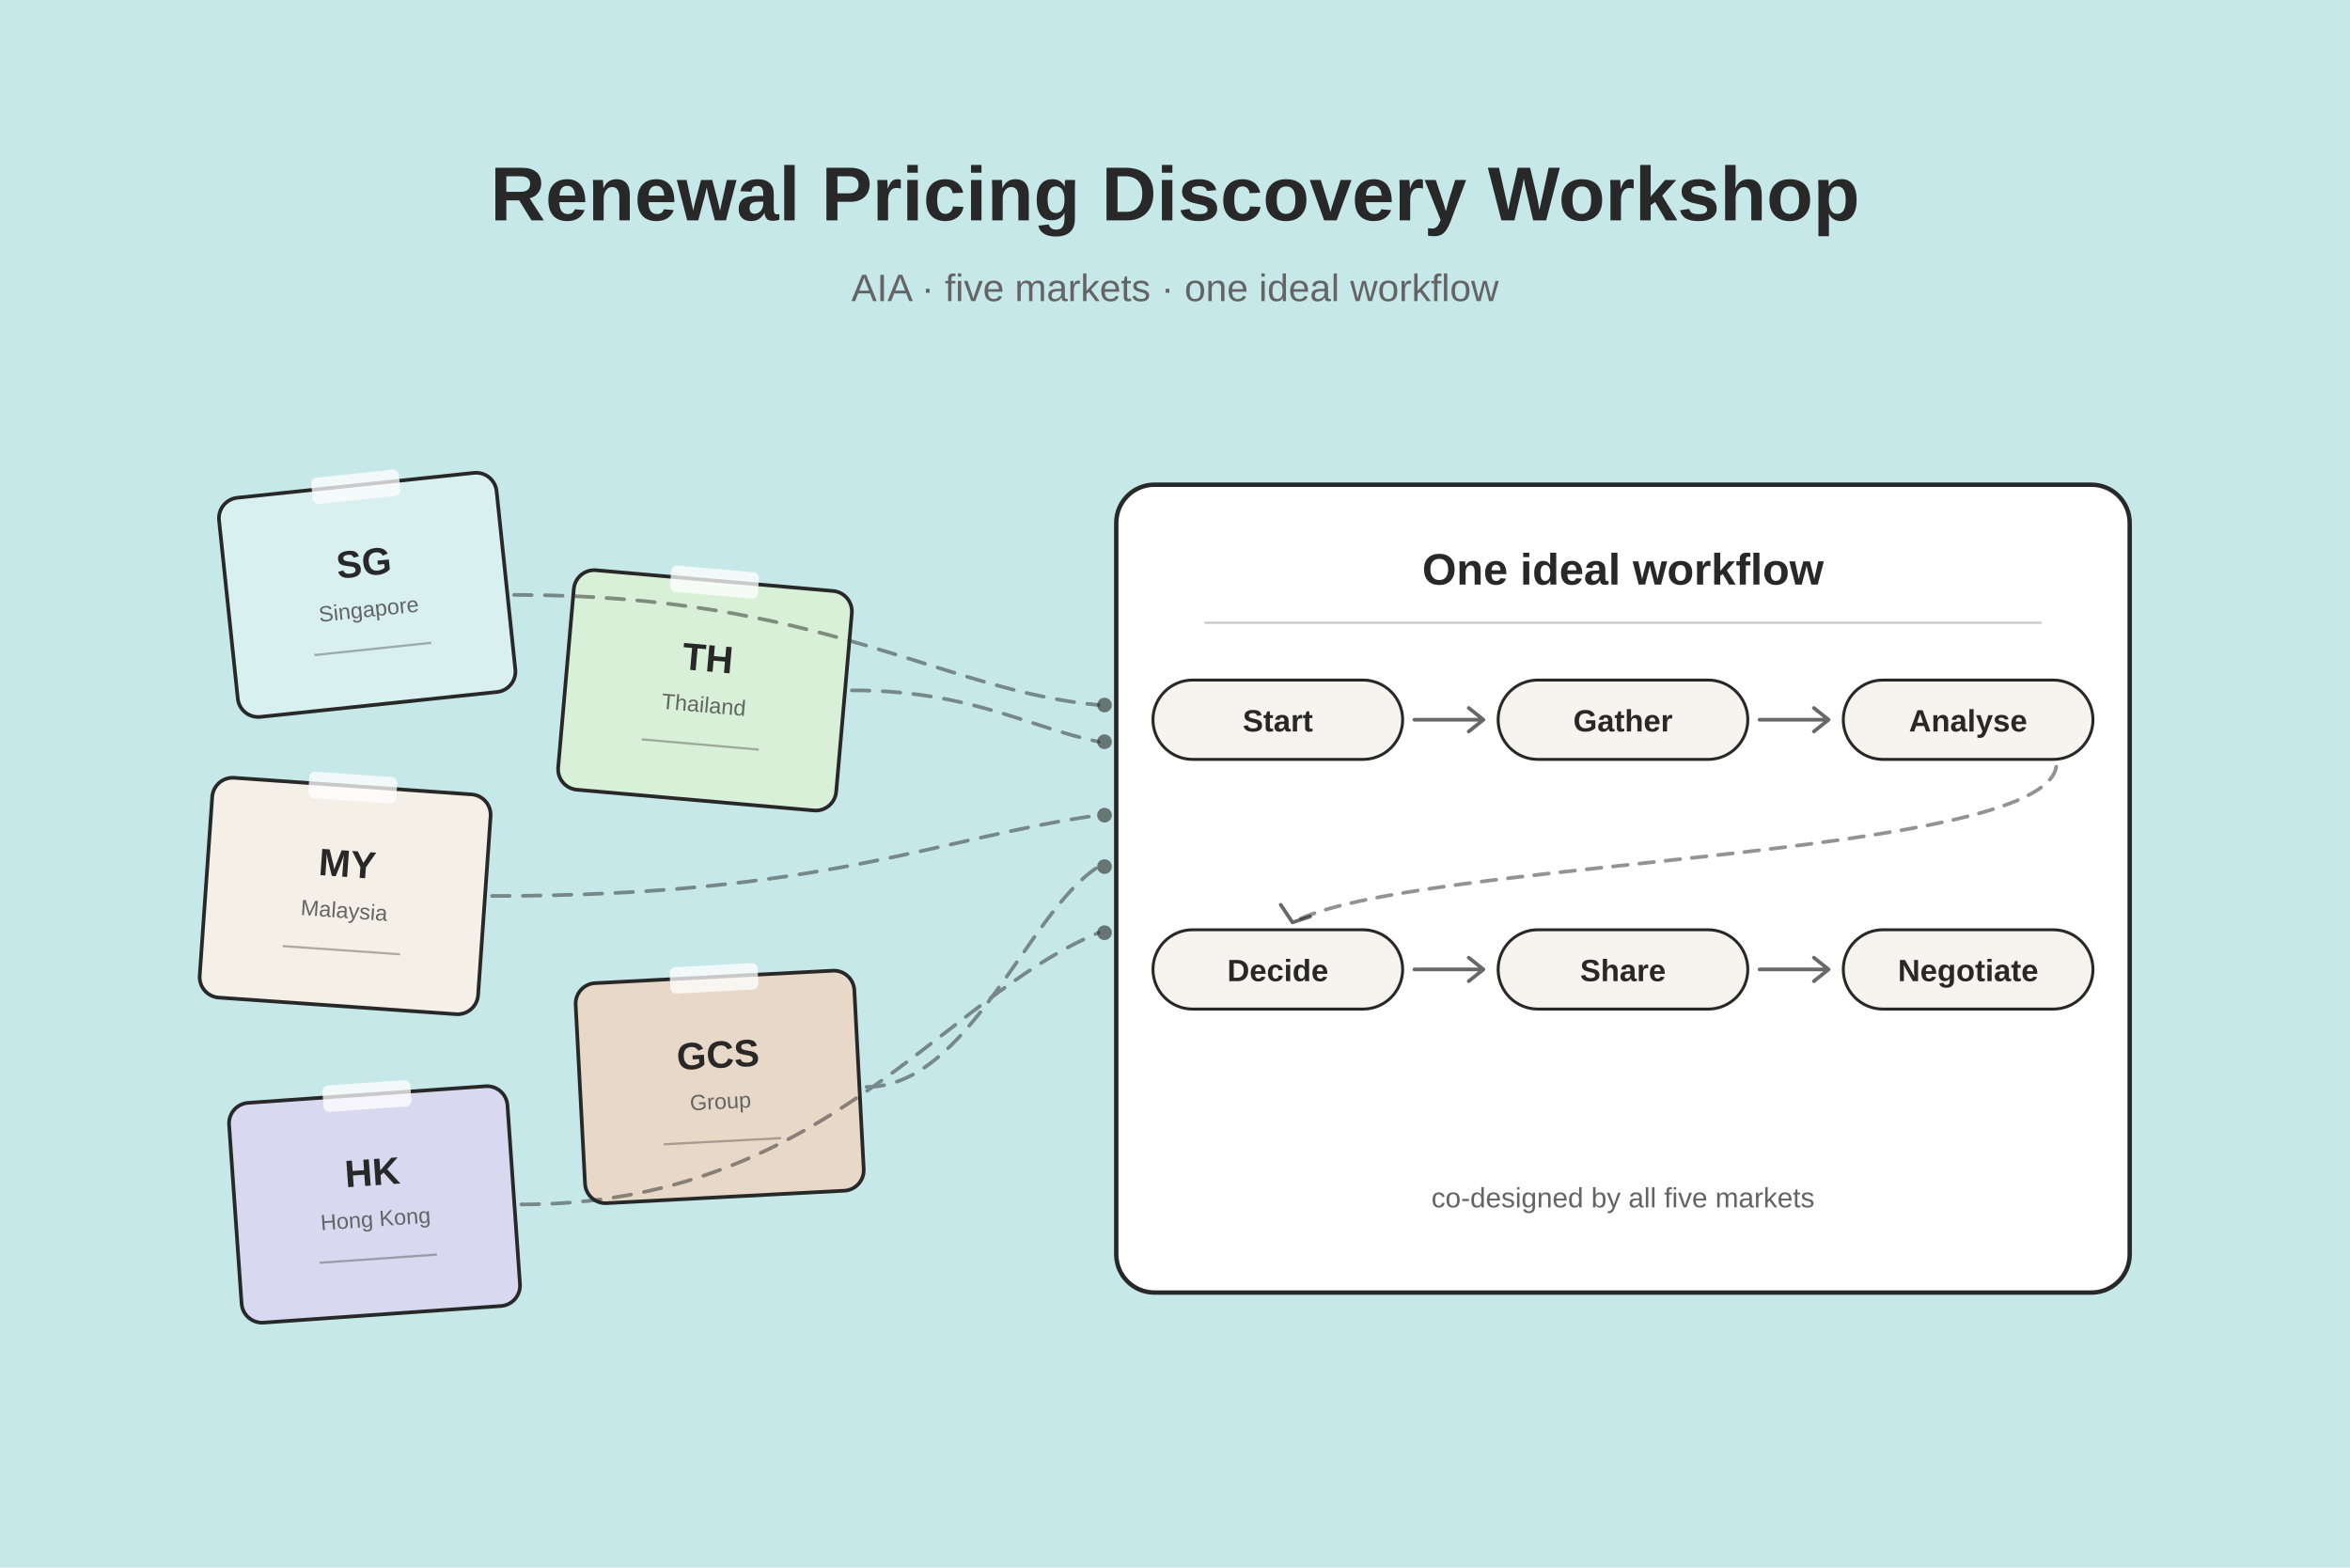
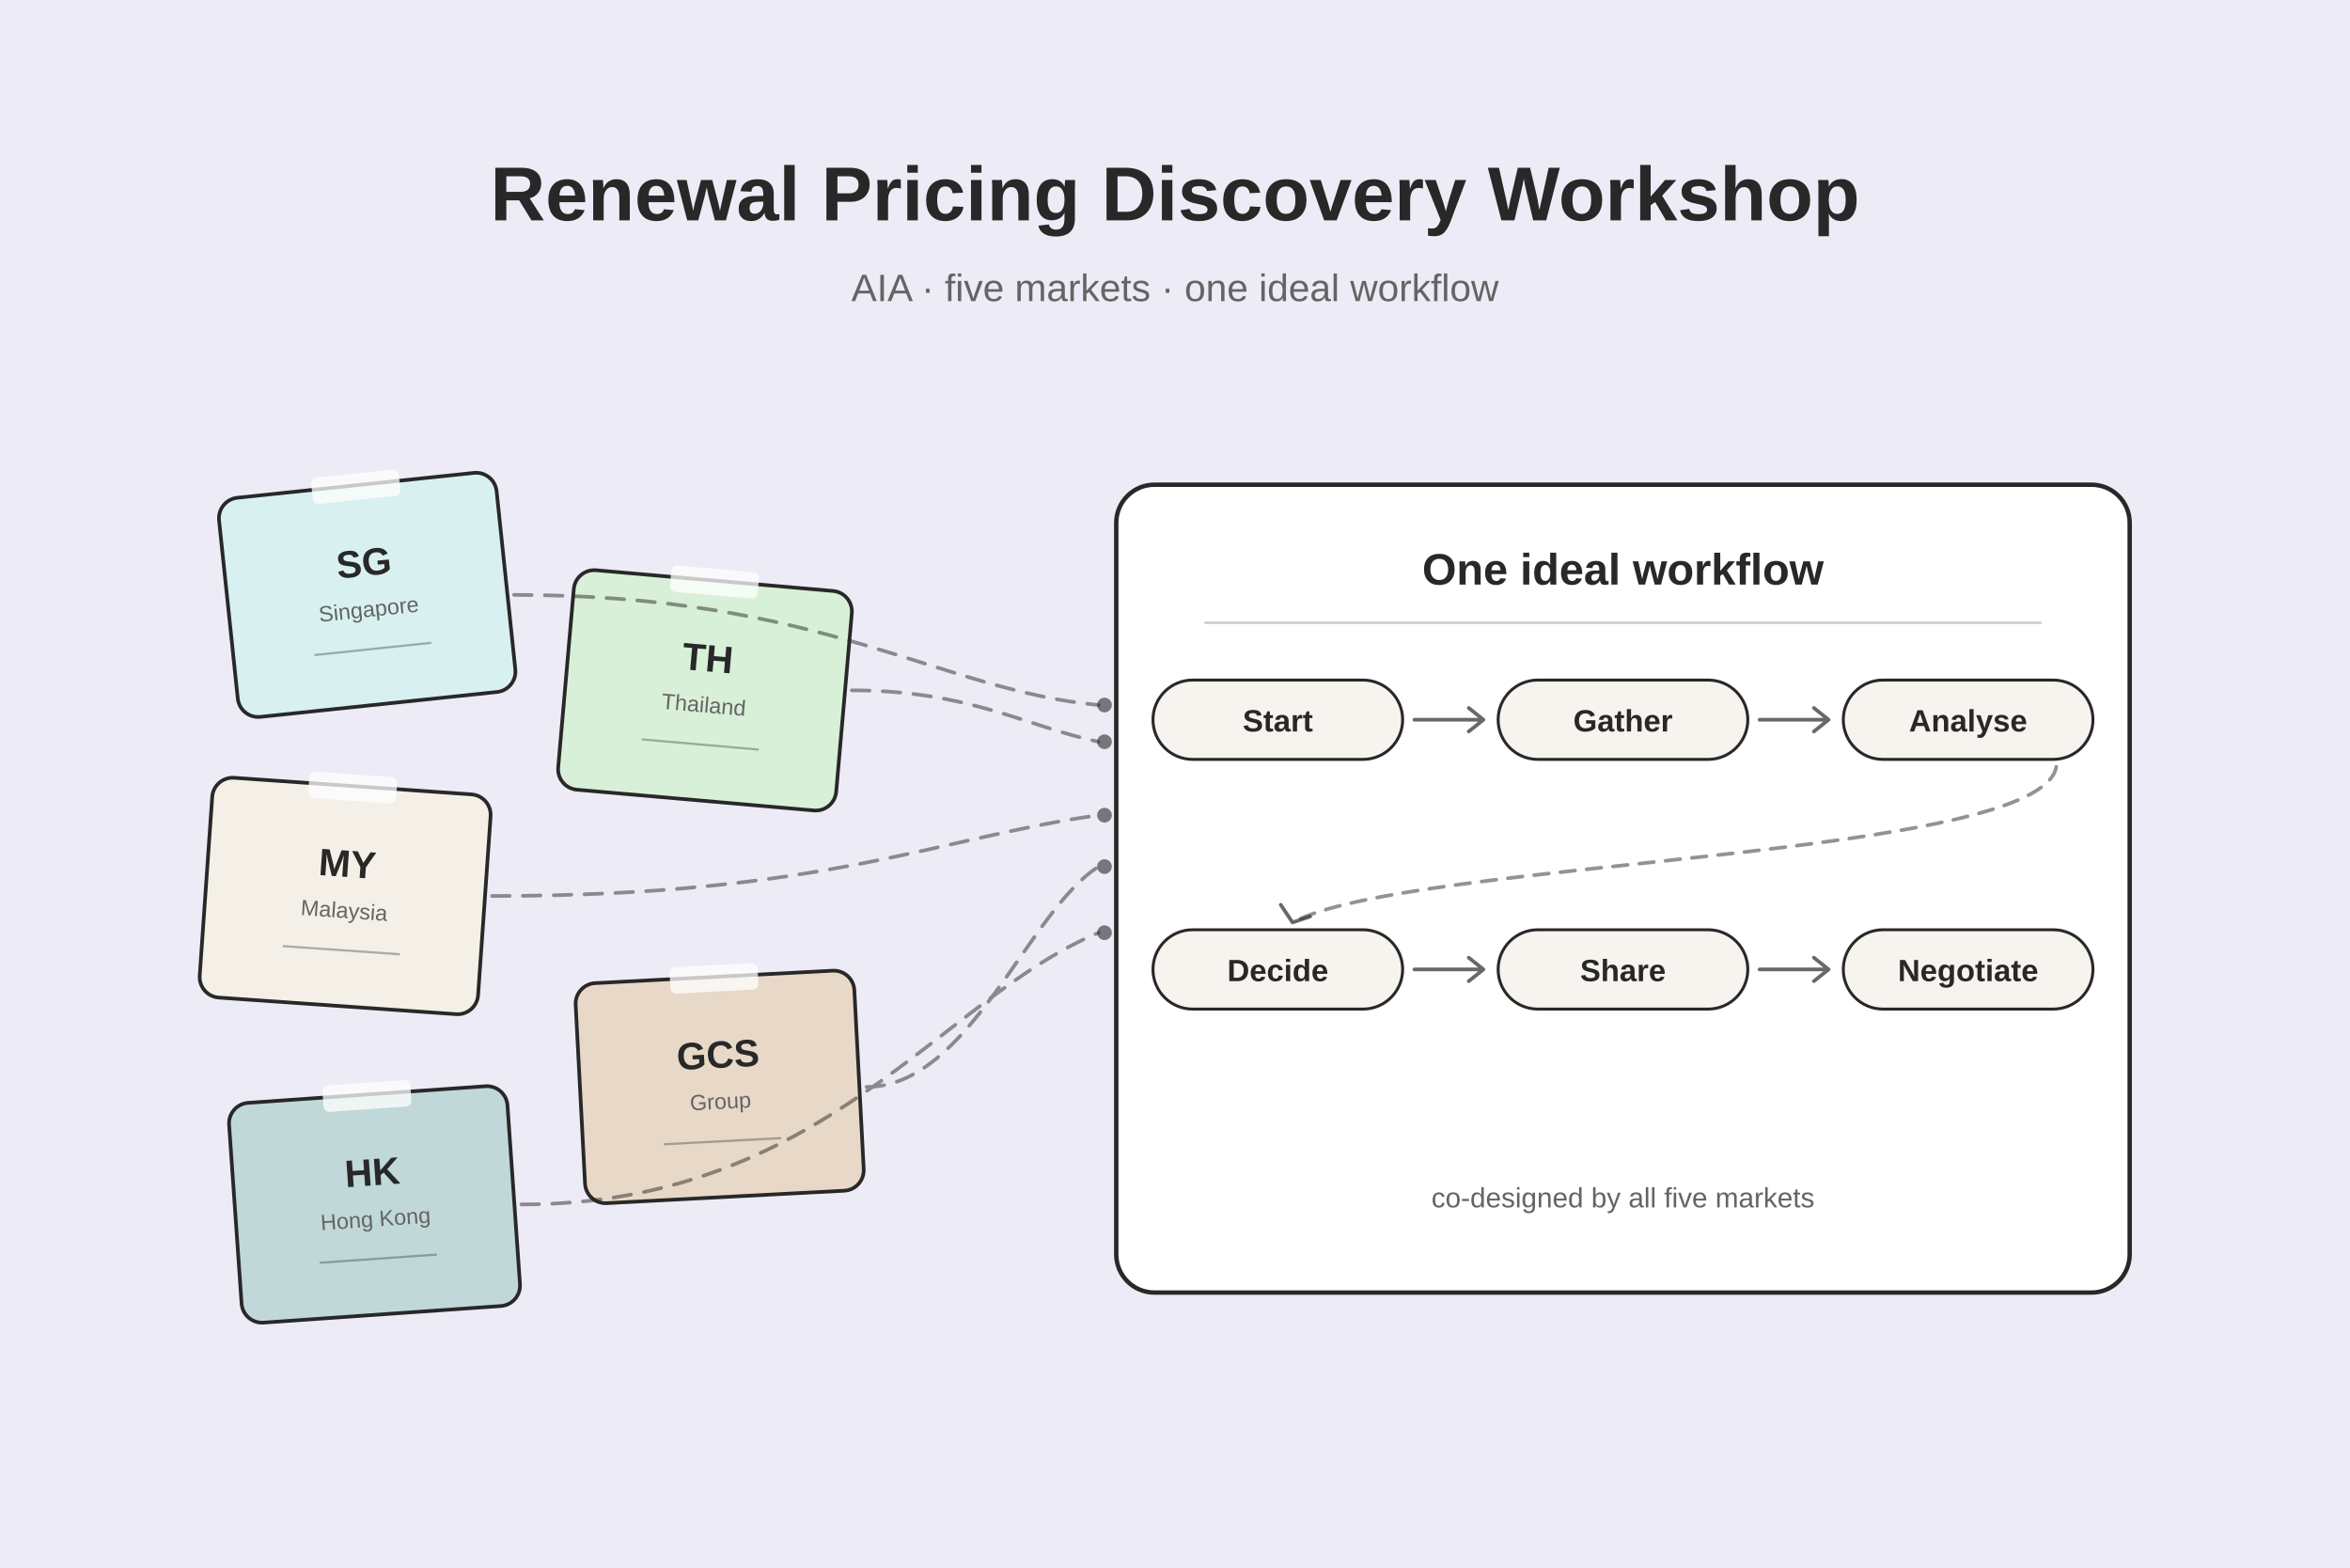
<svg xmlns="http://www.w3.org/2000/svg" viewBox="0 0 1600 1067" width="1600" height="1067">
-   <rect width="1600" height="1067" fill="#c7e8e9" />
+   <rect width="1600" height="1067" fill="#edebf5" />
  <text x="800" y="150" text-anchor="middle" font-family="Manrope, 'Helvetica Neue', Arial, sans-serif" font-size="52" font-weight="700" fill="#282828">Renewal Pricing Discovery Workshop</text>
  <text x="800" y="205" text-anchor="middle" font-family="Manrope, 'Helvetica Neue', Arial, sans-serif" font-size="26" fill="#646464">AIA · five markets · one ideal workflow</text>
  <g transform="rotate(-6 250 405)">
    <rect x="155" y="330" width="190" height="150" rx="14" fill="#d8f0f0" stroke="#282828" stroke-width="2.5" />
    <rect x="220" y="322" width="60" height="18" rx="4" fill="#ffffff" opacity="0.75" />
    <text x="250" y="392" text-anchor="middle" font-family="Manrope, 'Helvetica Neue', Arial, sans-serif" font-size="26" font-weight="700" fill="#282828">SG</text>
    <text x="250" y="420" text-anchor="middle" font-family="Manrope, 'Helvetica Neue', Arial, sans-serif" font-size="15" fill="#646464">Singapore</text>
    <line x1="210" y1="442" x2="290" y2="442" stroke="#282828" stroke-width="1.5" opacity="0.35" />
  </g>
  <g transform="rotate(4 235 610)">
    <rect x="140" y="535" width="190" height="150" rx="14" fill="#f5f0e7" stroke="#282828" stroke-width="2.5" />
    <rect x="205" y="527" width="60" height="18" rx="4" fill="#ffffff" opacity="0.75" />
    <text x="235" y="597" text-anchor="middle" font-family="Manrope, 'Helvetica Neue', Arial, sans-serif" font-size="26" font-weight="700" fill="#282828">MY</text>
    <text x="235" y="625" text-anchor="middle" font-family="Manrope, 'Helvetica Neue', Arial, sans-serif" font-size="15" fill="#646464">Malaysia</text>
    <line x1="195" y1="647" x2="275" y2="647" stroke="#282828" stroke-width="1.5" opacity="0.35" />
  </g>
  <g transform="rotate(-4 255 820)">
-     <rect x="160" y="745" width="190" height="150" rx="14" fill="#d8d8f0" stroke="#282828" stroke-width="2.5" />
+     <rect x="160" y="745" width="190" height="150" rx="14" fill="#c0d8d8" stroke="#282828" stroke-width="2.5" />
    <rect x="225" y="737" width="60" height="18" rx="4" fill="#ffffff" opacity="0.75" />
    <text x="255" y="807" text-anchor="middle" font-family="Manrope, 'Helvetica Neue', Arial, sans-serif" font-size="26" font-weight="700" fill="#282828">HK</text>
    <text x="255" y="835" text-anchor="middle" font-family="Manrope, 'Helvetica Neue', Arial, sans-serif" font-size="15" fill="#646464">Hong Kong</text>
    <line x1="215" y1="857" x2="295" y2="857" stroke="#282828" stroke-width="1.5" opacity="0.35" />
  </g>
  <g transform="rotate(5 480 470)">
    <rect x="385" y="395" width="190" height="150" rx="14" fill="#d8f0d8" stroke="#282828" stroke-width="2.5" />
    <rect x="450" y="387" width="60" height="18" rx="4" fill="#ffffff" opacity="0.75" />
    <text x="480" y="457" text-anchor="middle" font-family="Manrope, 'Helvetica Neue', Arial, sans-serif" font-size="26" font-weight="700" fill="#282828">TH</text>
    <text x="480" y="485" text-anchor="middle" font-family="Manrope, 'Helvetica Neue', Arial, sans-serif" font-size="15" fill="#646464">Thailand</text>
    <line x1="440" y1="507" x2="520" y2="507" stroke="#282828" stroke-width="1.5" opacity="0.35" />
  </g>
  <g transform="rotate(-3 490 740)">
    <rect x="395" y="665" width="190" height="150" rx="14" fill="#e8d8c8" stroke="#282828" stroke-width="2.5" />
    <rect x="460" y="657" width="60" height="18" rx="4" fill="#ffffff" opacity="0.75" />
    <text x="490" y="727" text-anchor="middle" font-family="Manrope, 'Helvetica Neue', Arial, sans-serif" font-size="26" font-weight="700" fill="#282828">GCS</text>
    <text x="490" y="755" text-anchor="middle" font-family="Manrope, 'Helvetica Neue', Arial, sans-serif" font-size="15" fill="#646464">Group</text>
    <line x1="450" y1="777" x2="530" y2="777" stroke="#282828" stroke-width="1.5" opacity="0.35" />
  </g>
  <g stroke="#282828" stroke-width="2.5" fill="none" opacity="0.5" stroke-dasharray="12 9" stroke-linecap="round">
    <path d="M 350 405 C 560 405 640 470 748 480" />
    <path d="M 335 610 C 560 610 640 570 748 555" />
    <path d="M 355 820 C 560 820 640 680 748 635" />
    <path d="M 580 470 C 660 470 700 495 748 505" />
    <path d="M 590 740 C 660 740 700 620 748 590" />
  </g>
  <g fill="#282828" opacity="0.6">
    <circle cx="752" cy="480" r="5" />
    <circle cx="752" cy="555" r="5" />
    <circle cx="752" cy="635" r="5" />
    <circle cx="752" cy="505" r="5" />
    <circle cx="752" cy="590" r="5" />
  </g>
  <rect x="760" y="330" width="690" height="550" rx="26" fill="#ffffff" stroke="#282828" stroke-width="3" />
  <text x="1105" y="398" text-anchor="middle" font-family="Manrope, 'Helvetica Neue', Arial, sans-serif" font-size="30" font-weight="700" fill="#282828">One ideal workflow</text>
  <line x1="820" y1="424" x2="1390" y2="424" stroke="#646464" stroke-width="1.5" opacity="0.35" />
  <g font-family="Manrope, 'Helvetica Neue', Arial, sans-serif" font-size="21" font-weight="600" fill="#282828" text-anchor="middle">
    <rect x="785" y="463" width="170" height="54" rx="27" fill="#f7f3ee" stroke="#282828" stroke-width="2" />
    <text x="870" y="498">Start</text>
    <rect x="1020" y="463" width="170" height="54" rx="27" fill="#f7f3ee" stroke="#282828" stroke-width="2" />
    <text x="1105" y="498">Gather</text>
    <rect x="1255" y="463" width="170" height="54" rx="27" fill="#f7f3ee" stroke="#282828" stroke-width="2" />
    <text x="1340" y="498">Analyse</text>
    <rect x="785" y="633" width="170" height="54" rx="27" fill="#f7f3ee" stroke="#282828" stroke-width="2" />
    <text x="870" y="668">Decide</text>
    <rect x="1020" y="633" width="170" height="54" rx="27" fill="#f7f3ee" stroke="#282828" stroke-width="2" />
    <text x="1105" y="668">Share</text>
    <rect x="1255" y="633" width="170" height="54" rx="27" fill="#f7f3ee" stroke="#282828" stroke-width="2" />
    <text x="1340" y="668">Negotiate</text>
  </g>
  <g stroke="#282828" stroke-width="2.5" fill="none" opacity="0.7" stroke-linecap="round" stroke-linejoin="round">
    <path d="M 963 490 L 1010 490 M 1000 482 L 1010 490 L 1000 498" />
    <path d="M 1198 490 L 1245 490 M 1235 482 L 1245 490 L 1235 498" />
    <path d="M 963 660 L 1010 660 M 1000 652 L 1010 660 L 1000 668" />
    <path d="M 1198 660 L 1245 660 M 1235 652 L 1245 660 L 1235 668" />
  </g>
  <path d="M 1400 522 C 1390 585 960 585 880 628" stroke="#282828" stroke-width="2.5" fill="none" opacity="0.5" stroke-dasharray="10 8" stroke-linecap="round" />
  <path d="M 872 616 L 880 628 L 892 624" stroke="#282828" stroke-width="2.5" fill="none" opacity="0.7" stroke-linecap="round" stroke-linejoin="round" />
  <text x="1105" y="822" text-anchor="middle" font-family="Manrope, 'Helvetica Neue', Arial, sans-serif" font-size="19" fill="#646464">co-designed by all five markets</text>
</svg>
